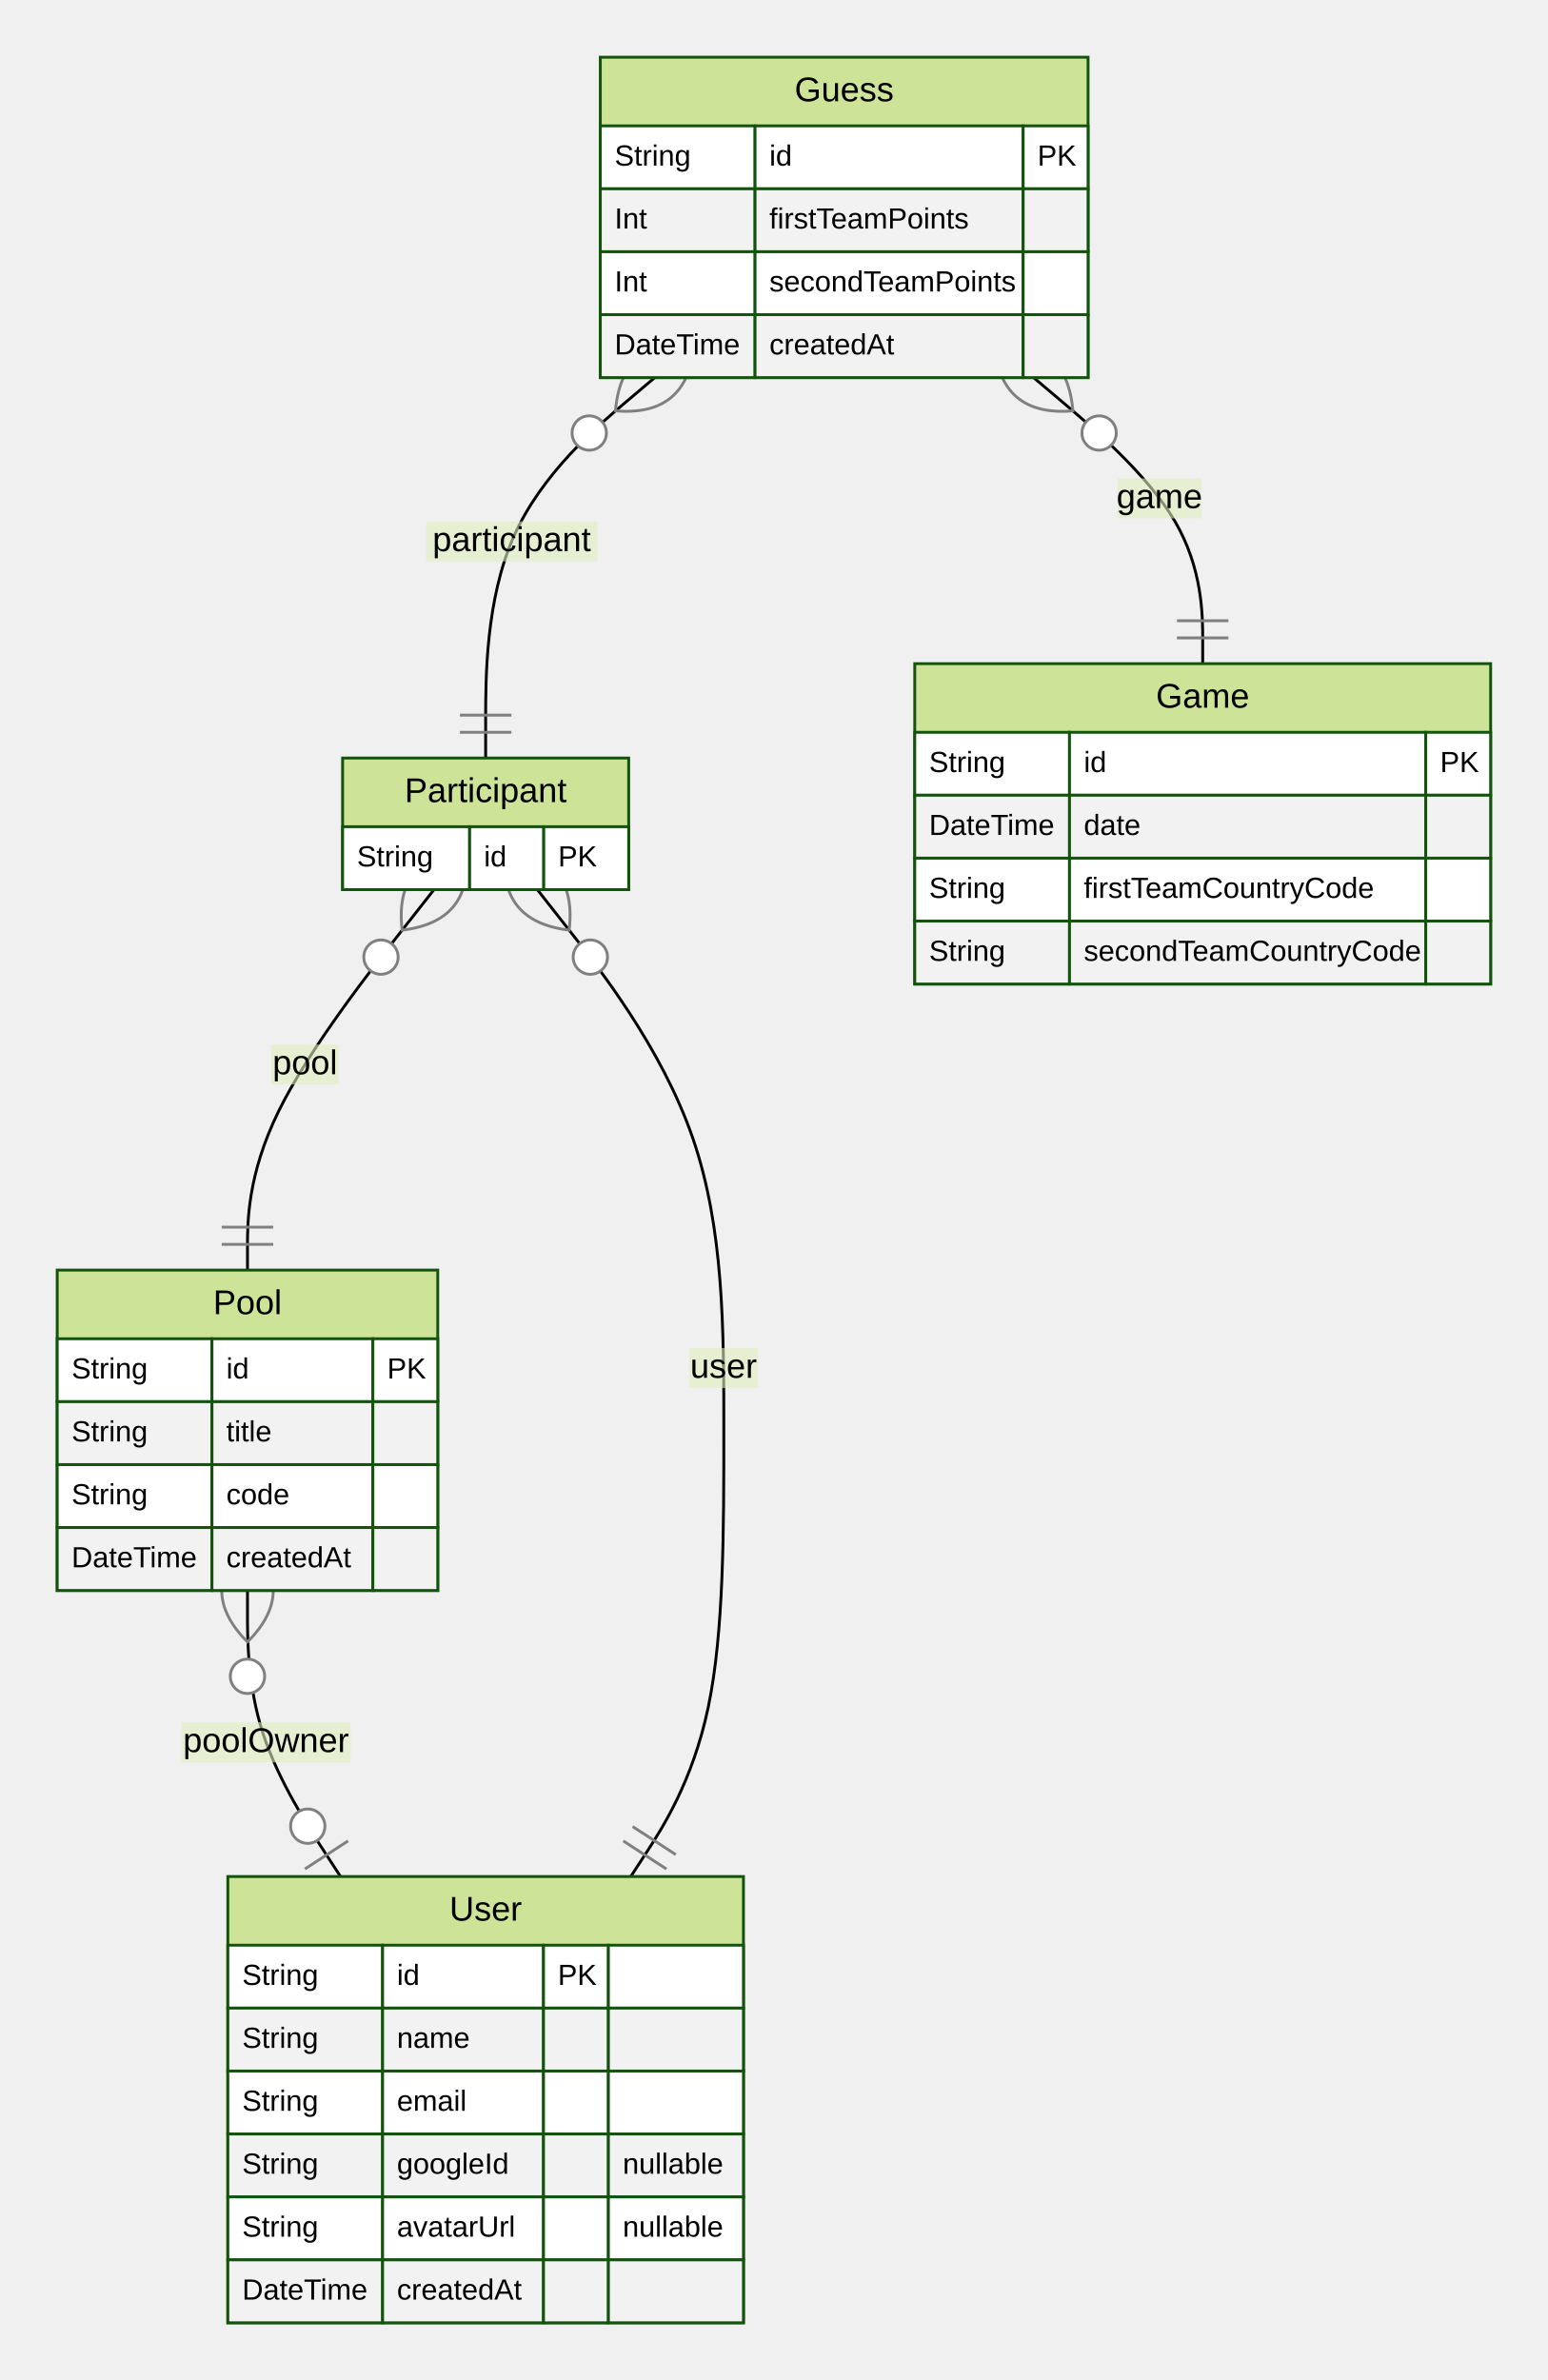
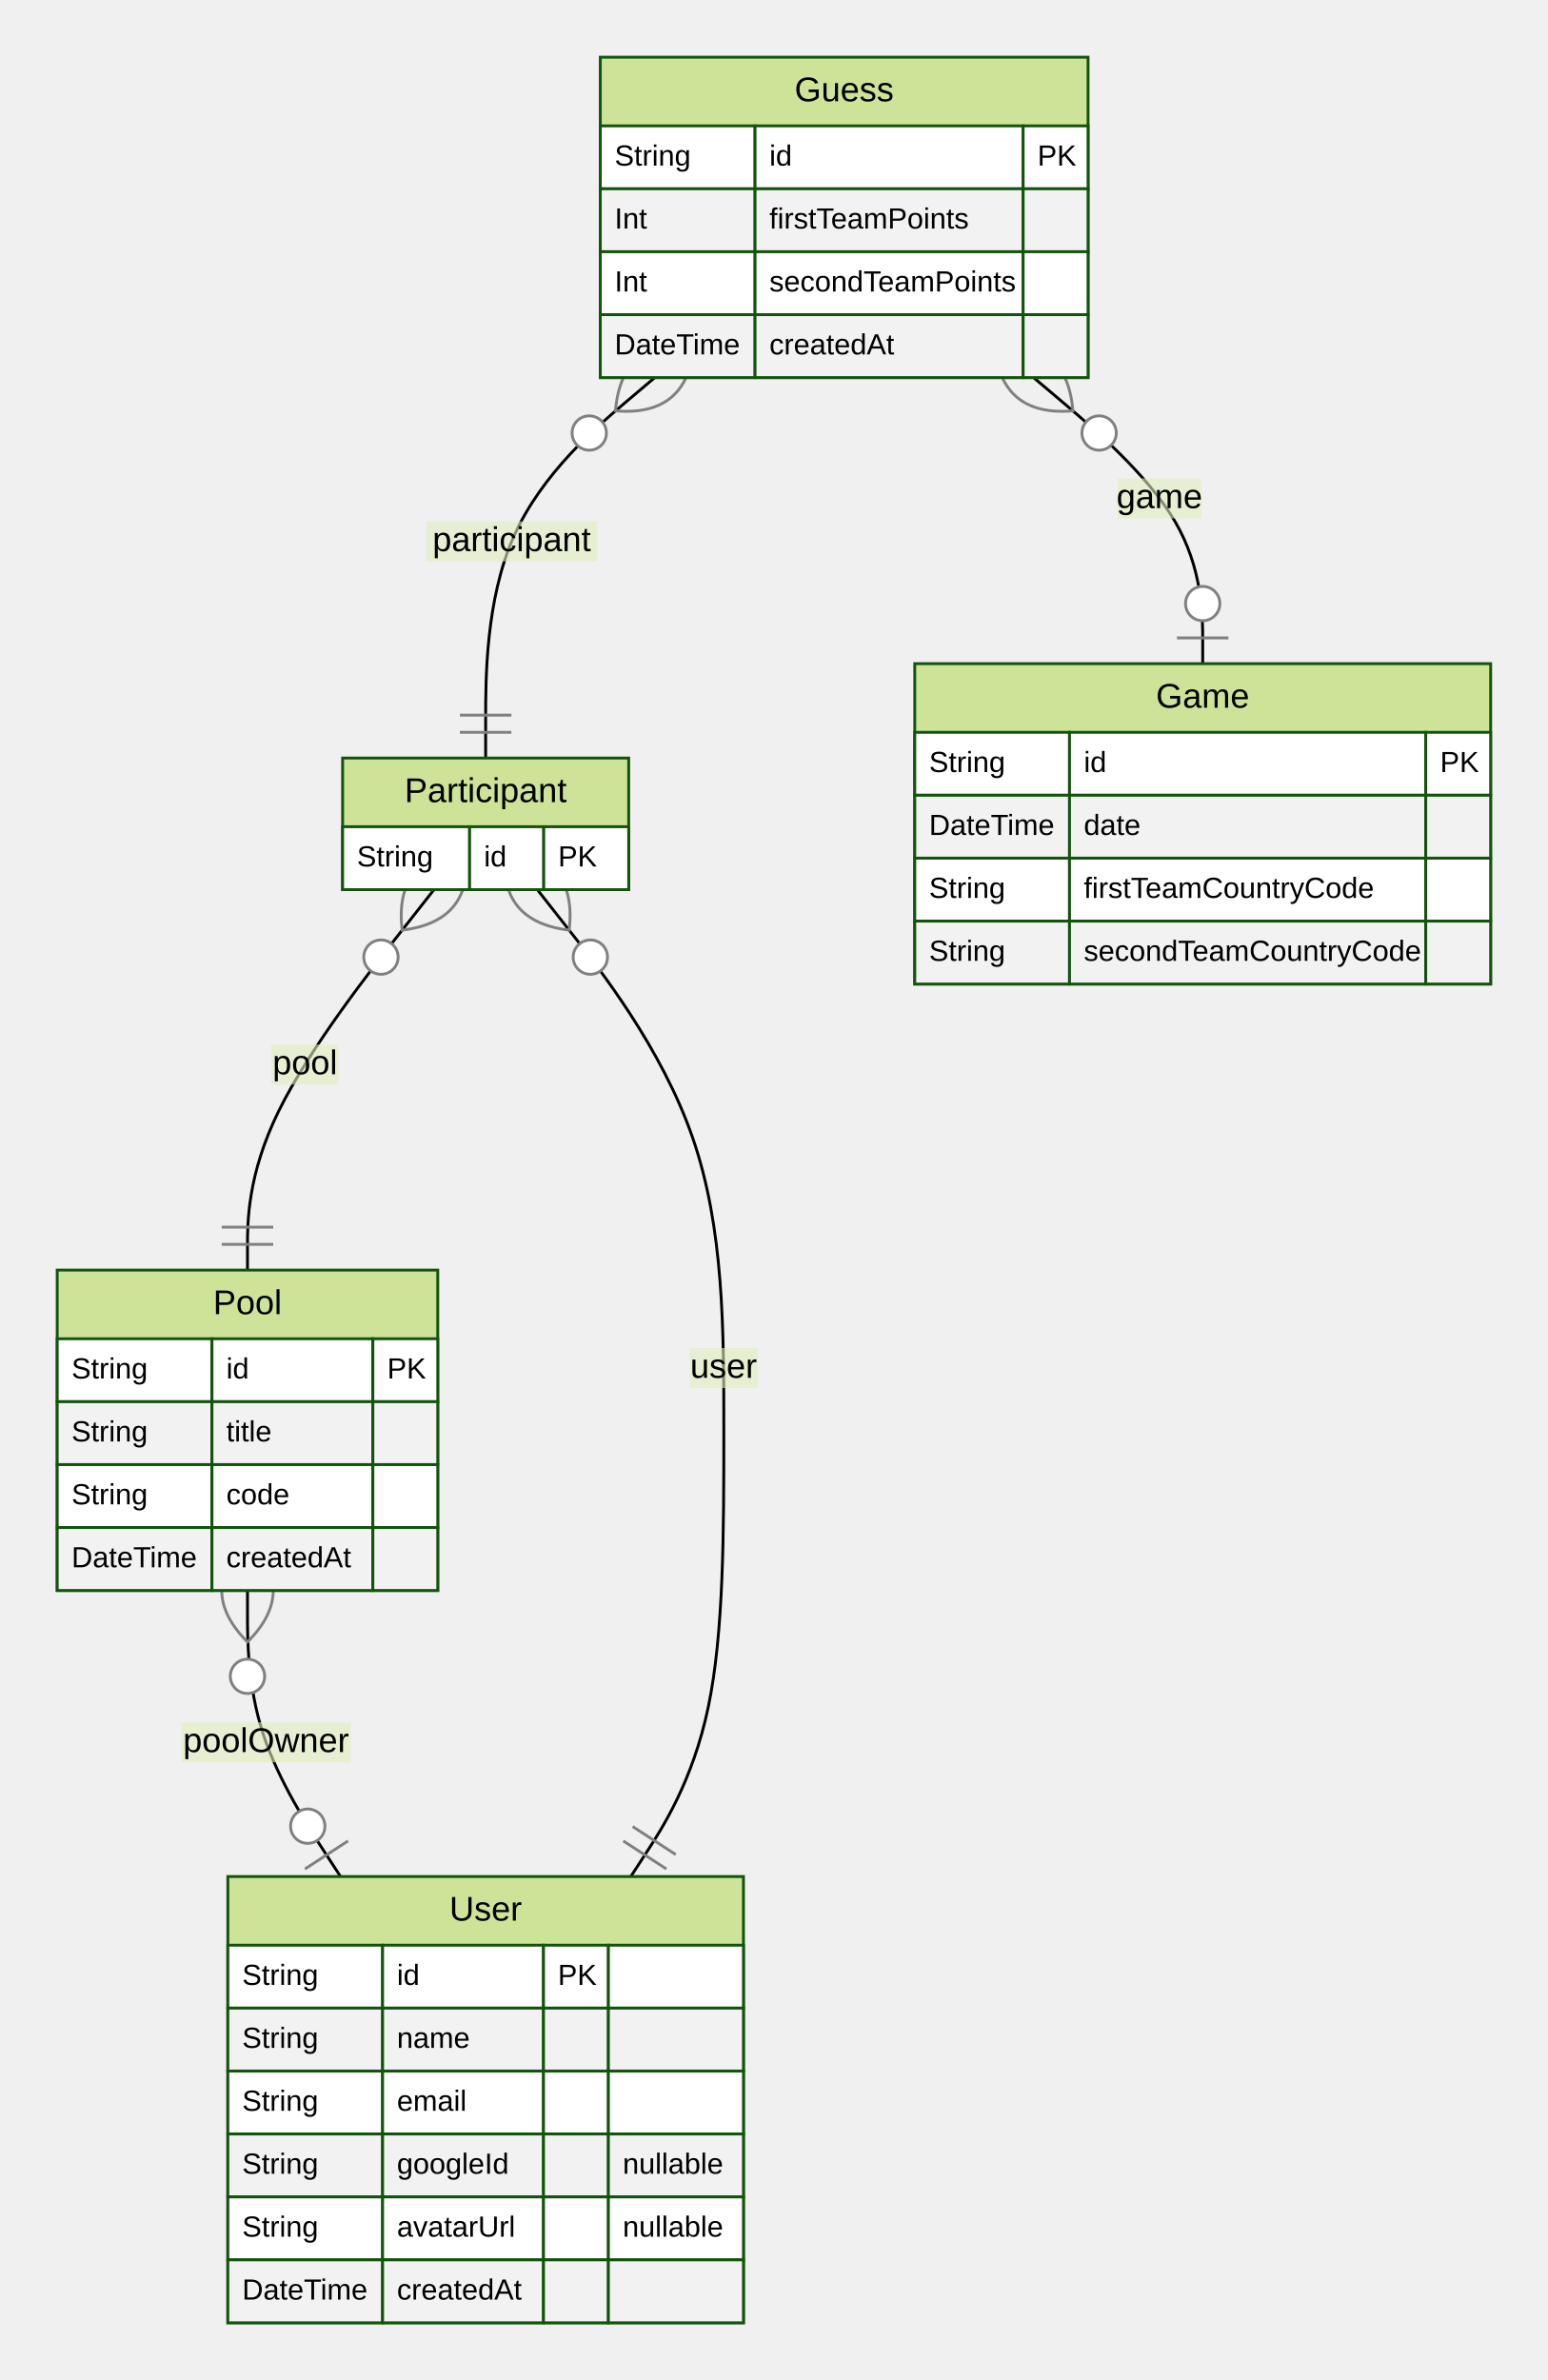
<svg xmlns="http://www.w3.org/2000/svg" aria-labelledby="chart-title-mermaid-0 chart-desc-mermaid-0" role="img" viewBox="0 0 541.082 832" style="max-width: 541.082px; background-color: white;" width="100%" id="mermaid-0">
  <style>#mermaid-0 {font-family:"trebuchet ms",verdana,arial,sans-serif;font-size:16px;fill:#000000;}#mermaid-0 .error-icon{fill:#552222;}#mermaid-0 .error-text{fill:#552222;stroke:#552222;}#mermaid-0 .edge-thickness-normal{stroke-width:2px;}#mermaid-0 .edge-thickness-thick{stroke-width:3.5px;}#mermaid-0 .edge-pattern-solid{stroke-dasharray:0;}#mermaid-0 .edge-pattern-dashed{stroke-dasharray:3;}#mermaid-0 .edge-pattern-dotted{stroke-dasharray:2;}#mermaid-0 .marker{fill:#000000;stroke:#000000;}#mermaid-0 .marker.cross{stroke:#000000;}#mermaid-0 svg{font-family:"trebuchet ms",verdana,arial,sans-serif;font-size:16px;}#mermaid-0 .entityBox{fill:#cde498;stroke:#13540c;}#mermaid-0 .attributeBoxOdd{fill:#ffffff;stroke:#13540c;}#mermaid-0 .attributeBoxEven{fill:#f2f2f2;stroke:#13540c;}#mermaid-0 .relationshipLabelBox{fill:hsl(78.158, 58.462%, 84.51%);opacity:0.7;background-color:hsl(78.158, 58.462%, 84.51%);}#mermaid-0 .relationshipLabelBox rect{opacity:0.5;}#mermaid-0 .relationshipLine{stroke:#000000;}#mermaid-0 :root{--mermaid-font-family:"trebuchet ms",verdana,arial,sans-serif;}</style>
  <g />
  <defs>
    <marker orient="auto" markerHeight="18" markerWidth="18" refY="9" refX="0" id="ONLY_ONE_START">
      <path d="M9,0 L9,18 M15,0 L15,18" fill="none" stroke="gray" />
    </marker>
  </defs>
  <defs>
    <marker orient="auto" markerHeight="18" markerWidth="18" refY="9" refX="18" id="ONLY_ONE_END">
      <path d="M3,0 L3,18 M9,0 L9,18" fill="none" stroke="gray" />
    </marker>
  </defs>
  <defs>
    <marker orient="auto" markerHeight="18" markerWidth="30" refY="9" refX="0" id="ZERO_OR_ONE_START">
      <circle r="6" cy="9" cx="21" fill="white" stroke="gray" />
      <path d="M9,0 L9,18" fill="none" stroke="gray" />
    </marker>
  </defs>
  <defs>
    <marker orient="auto" markerHeight="18" markerWidth="30" refY="9" refX="30" id="ZERO_OR_ONE_END">
      <circle r="6" cy="9" cx="9" fill="white" stroke="gray" />
      <path d="M21,0 L21,18" fill="none" stroke="gray" />
    </marker>
  </defs>
  <defs>
    <marker orient="auto" markerHeight="36" markerWidth="45" refY="18" refX="18" id="ONE_OR_MORE_START">
      <path d="M0,18 Q 18,0 36,18 Q 18,36 0,18 M42,9 L42,27" fill="none" stroke="gray" />
    </marker>
  </defs>
  <defs>
    <marker orient="auto" markerHeight="36" markerWidth="45" refY="18" refX="27" id="ONE_OR_MORE_END">
      <path d="M3,9 L3,27 M9,18 Q27,0 45,18 Q27,36 9,18" fill="none" stroke="gray" />
    </marker>
  </defs>
  <defs>
    <marker orient="auto" markerHeight="36" markerWidth="57" refY="18" refX="18" id="ZERO_OR_MORE_START">
      <circle r="6" cy="18" cx="48" fill="white" stroke="gray" />
      <path d="M0,18 Q18,0 36,18 Q18,36 0,18" fill="none" stroke="gray" />
    </marker>
  </defs>
  <defs>
    <marker orient="auto" markerHeight="36" markerWidth="57" refY="18" refX="39" id="ZERO_OR_MORE_END">
      <circle r="6" cy="18" cx="9" fill="white" stroke="gray" />
      <path d="M21,18 Q39,0 57,18 Q39,36 21,18" fill="none" stroke="gray" />
    </marker>
  </defs>
  <path marker-start="url(#ZERO_OR_MORE_START)" marker-end="url(#ZERO_OR_ONE_END)" fill="none" stroke="gray" d="M86.513,556L86.513,564.333C86.513,572.667,86.513,589.333,91.934,606C97.354,622.667,108.195,639.333,113.615,647.667L119.035,656" class="er relationshipLine" />
  <path marker-start="url(#ZERO_OR_MORE_START)" marker-end="url(#ONLY_ONE_END)" fill="none" stroke="gray" d="M187.835,311L198.7,324.833C209.565,338.667,231.296,366.333,242.161,397.833C253.026,429.333,253.026,464.667,253.026,500C253.026,535.333,253.026,570.667,247.606,596.667C242.186,622.667,231.345,639.333,225.925,647.667L220.504,656" class="er relationshipLine" />
  <path marker-start="url(#ZERO_OR_MORE_START)" marker-end="url(#ONLY_ONE_END)" fill="none" stroke="gray" d="M151.705,311L140.839,324.833C129.974,338.667,108.244,366.333,97.378,388.5C86.513,410.667,86.513,427.333,86.513,435.667L86.513,444" class="er relationshipLine" />
  <path marker-start="url(#ZERO_OR_MORE_START)" marker-end="url(#ONLY_ONE_END)" fill="none" stroke="gray" d="M228.887,132L219.034,140.333C209.181,148.667,189.476,165.333,179.623,187.5C169.77,209.667,169.77,237.333,169.77,251.167L169.77,265" class="er relationshipLine" />
-   <path marker-start="url(#ZERO_OR_MORE_START)" marker-end="url(#ONLY_ONE_END)" fill="none" stroke="gray" d="M361.309,132L371.162,140.333C381.015,148.667,400.72,165.333,410.573,182C420.426,198.667,420.426,215.333,420.426,223.667L420.426,232" class="er relationshipLine" />
+   <path marker-start="url(#ZERO_OR_MORE_START)" marker-end="url(#ZERO_OR_ONE_END)" fill="none" stroke="gray" d="M361.309,132L371.162,140.333C381.015,148.667,400.72,165.333,410.573,182C420.426,198.667,420.426,215.333,420.426,223.667L420.426,232" class="er relationshipLine" />
  <g transform="translate(20,444 )" id="Pool">
    <rect height="112" width="133.026" y="0" x="0" stroke="gray" fill-opacity="100%" fill="honeydew" class="er entityBox" />
    <text transform="translate(66.51321,12)" style="font-family: &quot;trebuchet ms&quot;, verdana, arial, sans-serif;; font-size: 12px" text-anchor="middle" dominant-baseline="middle" y="0" x="0" id="entity-Pool" class="er entityLabel">Pool</text>
    <rect height="22" width="54.096" y="24" x="0" stroke="gray" fill-opacity="100%" fill="honeydew" class="er attributeBoxOdd" />
    <text transform="translate(5,35)" style="font-family: &quot;trebuchet ms&quot;, verdana, arial, sans-serif;; font-size: 10.2px" text-anchor="left" dominant-baseline="middle" y="0" x="0" id="entity-Pool-attr-1-type" class="er entityLabel">String</text>
    <rect height="22" width="56.243" y="24" x="54.096" stroke="gray" fill-opacity="100%" fill="honeydew" class="er attributeBoxOdd" />
    <text transform="translate(59.09555,35)" style="font-family: &quot;trebuchet ms&quot;, verdana, arial, sans-serif;; font-size: 10.2px" text-anchor="left" dominant-baseline="middle" y="0" x="0" id="entity-Pool-attr-1-name" class="er entityLabel">id</text>
    <rect height="22" width="22.688" y="24" x="110.339" stroke="gray" fill-opacity="100%" fill="honeydew" class="er attributeBoxOdd" />
    <text transform="translate(115.3387,35)" style="font-family: &quot;trebuchet ms&quot;, verdana, arial, sans-serif;; font-size: 10.2px" text-anchor="left" dominant-baseline="middle" y="0" x="0" id="entity-Pool-attr-1-key" class="er entityLabel">PK</text>
    <rect height="22" width="54.096" y="46" x="0" stroke="gray" fill-opacity="100%" fill="honeydew" class="er attributeBoxEven" />
    <text transform="translate(5,57)" style="font-family: &quot;trebuchet ms&quot;, verdana, arial, sans-serif;; font-size: 10.2px" text-anchor="left" dominant-baseline="middle" y="0" x="0" id="entity-Pool-attr-2-type" class="er entityLabel">String</text>
    <rect height="22" width="56.243" y="46" x="54.096" stroke="gray" fill-opacity="100%" fill="honeydew" class="er attributeBoxEven" />
    <text transform="translate(59.09555,57)" style="font-family: &quot;trebuchet ms&quot;, verdana, arial, sans-serif;; font-size: 10.2px" text-anchor="left" dominant-baseline="middle" y="0" x="0" id="entity-Pool-attr-2-name" class="er entityLabel">title</text>
    <rect height="22" width="22.688" y="46" x="110.339" stroke="gray" fill-opacity="100%" fill="honeydew" class="er attributeBoxEven" />
    <text transform="translate(115.3387,57)" style="font-family: &quot;trebuchet ms&quot;, verdana, arial, sans-serif;; font-size: 10.2px" text-anchor="left" dominant-baseline="middle" y="0" x="0" id="entity-Pool-attr-2-key" class="er entityLabel" />
    <rect height="22" width="54.096" y="68" x="0" stroke="gray" fill-opacity="100%" fill="honeydew" class="er attributeBoxOdd" />
    <text transform="translate(5,79)" style="font-family: &quot;trebuchet ms&quot;, verdana, arial, sans-serif;; font-size: 10.2px" text-anchor="left" dominant-baseline="middle" y="0" x="0" id="entity-Pool-attr-3-type" class="er entityLabel">String</text>
    <rect height="22" width="56.243" y="68" x="54.096" stroke="gray" fill-opacity="100%" fill="honeydew" class="er attributeBoxOdd" />
    <text transform="translate(59.09555,79)" style="font-family: &quot;trebuchet ms&quot;, verdana, arial, sans-serif;; font-size: 10.2px" text-anchor="left" dominant-baseline="middle" y="0" x="0" id="entity-Pool-attr-3-name" class="er entityLabel">code</text>
    <rect height="22" width="22.688" y="68" x="110.339" stroke="gray" fill-opacity="100%" fill="honeydew" class="er attributeBoxOdd" />
    <text transform="translate(115.3387,79)" style="font-family: &quot;trebuchet ms&quot;, verdana, arial, sans-serif;; font-size: 10.2px" text-anchor="left" dominant-baseline="middle" y="0" x="0" id="entity-Pool-attr-3-key" class="er entityLabel" />
    <rect height="22" width="54.096" y="90" x="0" stroke="gray" fill-opacity="100%" fill="honeydew" class="er attributeBoxEven" />
    <text transform="translate(5,101)" style="font-family: &quot;trebuchet ms&quot;, verdana, arial, sans-serif;; font-size: 10.2px" text-anchor="left" dominant-baseline="middle" y="0" x="0" id="entity-Pool-attr-4-type" class="er entityLabel">DateTime</text>
    <rect height="22" width="56.243" y="90" x="54.096" stroke="gray" fill-opacity="100%" fill="honeydew" class="er attributeBoxEven" />
    <text transform="translate(59.09555,101)" style="font-family: &quot;trebuchet ms&quot;, verdana, arial, sans-serif;; font-size: 10.2px" text-anchor="left" dominant-baseline="middle" y="0" x="0" id="entity-Pool-attr-4-name" class="er entityLabel">createdAt</text>
    <rect height="22" width="22.688" y="90" x="110.339" stroke="gray" fill-opacity="100%" fill="honeydew" class="er attributeBoxEven" />
    <text transform="translate(115.3387,101)" style="font-family: &quot;trebuchet ms&quot;, verdana, arial, sans-serif;; font-size: 10.2px" text-anchor="left" dominant-baseline="middle" y="0" x="0" id="entity-Pool-attr-4-key" class="er entityLabel" />
  </g>
  <g transform="translate(119.7698,265 )" id="Participant">
    <rect height="46" width="100" y="0" x="0" stroke="gray" fill-opacity="100%" fill="honeydew" class="er entityBox" />
    <text transform="translate(50,12)" style="font-family: &quot;trebuchet ms&quot;, verdana, arial, sans-serif;; font-size: 12px" text-anchor="middle" dominant-baseline="middle" y="0" x="0" id="entity-Participant" class="er entityLabel">Participant</text>
    <rect height="22" width="44.399" y="24" x="0" stroke="gray" fill-opacity="100%" fill="honeydew" class="er attributeBoxOdd" />
    <text transform="translate(5,35)" style="font-family: &quot;trebuchet ms&quot;, verdana, arial, sans-serif;; font-size: 10.2px" text-anchor="left" dominant-baseline="middle" y="0" x="0" id="entity-Participant-attr-1-type" class="er entityLabel">String</text>
    <rect height="22" width="25.911" y="24" x="44.399" stroke="gray" fill-opacity="100%" fill="honeydew" class="er attributeBoxOdd" />
    <text transform="translate(49.39862,35)" style="font-family: &quot;trebuchet ms&quot;, verdana, arial, sans-serif;; font-size: 10.2px" text-anchor="left" dominant-baseline="middle" y="0" x="0" id="entity-Participant-attr-1-name" class="er entityLabel">id</text>
    <rect height="22" width="29.69" y="24" x="70.31" stroke="gray" fill-opacity="100%" fill="honeydew" class="er attributeBoxOdd" />
    <text transform="translate(75.30976,35)" style="font-family: &quot;trebuchet ms&quot;, verdana, arial, sans-serif;; font-size: 10.2px" text-anchor="left" dominant-baseline="middle" y="0" x="0" id="entity-Participant-attr-1-key" class="er entityLabel">PK</text>
  </g>
  <g transform="translate(79.65034,656 )" id="User">
    <rect height="156" width="180.239" y="0" x="0" stroke="gray" fill-opacity="100%" fill="honeydew" class="er entityBox" />
    <text transform="translate(90.11948,12)" style="font-family: &quot;trebuchet ms&quot;, verdana, arial, sans-serif;; font-size: 12px" text-anchor="middle" dominant-baseline="middle" y="0" x="0" id="entity-User" class="er entityLabel">User</text>
    <rect height="22" width="54.096" y="24" x="0" stroke="gray" fill-opacity="100%" fill="honeydew" class="er attributeBoxOdd" />
    <text transform="translate(5,35)" style="font-family: &quot;trebuchet ms&quot;, verdana, arial, sans-serif;; font-size: 10.2px" text-anchor="left" dominant-baseline="middle" y="0" x="0" id="entity-User-attr-1-type" class="er entityLabel">String</text>
    <rect height="22" width="56.243" y="24" x="54.096" stroke="gray" fill-opacity="100%" fill="honeydew" class="er attributeBoxOdd" />
    <text transform="translate(59.09555,35)" style="font-family: &quot;trebuchet ms&quot;, verdana, arial, sans-serif;; font-size: 10.2px" text-anchor="left" dominant-baseline="middle" y="0" x="0" id="entity-User-attr-1-name" class="er entityLabel">id</text>
    <rect height="22" width="22.688" y="24" x="110.339" stroke="gray" fill-opacity="100%" fill="honeydew" class="er attributeBoxOdd" />
    <text transform="translate(115.3387,35)" style="font-family: &quot;trebuchet ms&quot;, verdana, arial, sans-serif;; font-size: 10.2px" text-anchor="left" dominant-baseline="middle" y="0" x="0" id="entity-User-attr-1-key" class="er entityLabel">PK</text>
    <rect height="22" width="47.213" y="24" x="133.026" stroke="gray" fill-opacity="100%" fill="honeydew" class="er attributeBoxOdd" />
    <text transform="translate(138.0264,35)" style="font-family: &quot;trebuchet ms&quot;, verdana, arial, sans-serif;; font-size: 10.2px" text-anchor="left" dominant-baseline="middle" y="0" x="0" id="entity-User-attr-1-comment" class="er entityLabel" />
    <rect height="22" width="54.096" y="46" x="0" stroke="gray" fill-opacity="100%" fill="honeydew" class="er attributeBoxEven" />
    <text transform="translate(5,57)" style="font-family: &quot;trebuchet ms&quot;, verdana, arial, sans-serif;; font-size: 10.2px" text-anchor="left" dominant-baseline="middle" y="0" x="0" id="entity-User-attr-2-type" class="er entityLabel">String</text>
    <rect height="22" width="56.243" y="46" x="54.096" stroke="gray" fill-opacity="100%" fill="honeydew" class="er attributeBoxEven" />
    <text transform="translate(59.09555,57)" style="font-family: &quot;trebuchet ms&quot;, verdana, arial, sans-serif;; font-size: 10.2px" text-anchor="left" dominant-baseline="middle" y="0" x="0" id="entity-User-attr-2-name" class="er entityLabel">name</text>
    <rect height="22" width="22.688" y="46" x="110.339" stroke="gray" fill-opacity="100%" fill="honeydew" class="er attributeBoxEven" />
    <text transform="translate(115.3387,57)" style="font-family: &quot;trebuchet ms&quot;, verdana, arial, sans-serif;; font-size: 10.2px" text-anchor="left" dominant-baseline="middle" y="0" x="0" id="entity-User-attr-2-key" class="er entityLabel" />
    <rect height="22" width="47.213" y="46" x="133.026" stroke="gray" fill-opacity="100%" fill="honeydew" class="er attributeBoxEven" />
    <text transform="translate(138.0264,57)" style="font-family: &quot;trebuchet ms&quot;, verdana, arial, sans-serif;; font-size: 10.2px" text-anchor="left" dominant-baseline="middle" y="0" x="0" id="entity-User-attr-2-comment" class="er entityLabel" />
    <rect height="22" width="54.096" y="68" x="0" stroke="gray" fill-opacity="100%" fill="honeydew" class="er attributeBoxOdd" />
    <text transform="translate(5,79)" style="font-family: &quot;trebuchet ms&quot;, verdana, arial, sans-serif;; font-size: 10.2px" text-anchor="left" dominant-baseline="middle" y="0" x="0" id="entity-User-attr-3-type" class="er entityLabel">String</text>
    <rect height="22" width="56.243" y="68" x="54.096" stroke="gray" fill-opacity="100%" fill="honeydew" class="er attributeBoxOdd" />
    <text transform="translate(59.09555,79)" style="font-family: &quot;trebuchet ms&quot;, verdana, arial, sans-serif;; font-size: 10.2px" text-anchor="left" dominant-baseline="middle" y="0" x="0" id="entity-User-attr-3-name" class="er entityLabel">email</text>
    <rect height="22" width="22.688" y="68" x="110.339" stroke="gray" fill-opacity="100%" fill="honeydew" class="er attributeBoxOdd" />
    <text transform="translate(115.3387,79)" style="font-family: &quot;trebuchet ms&quot;, verdana, arial, sans-serif;; font-size: 10.2px" text-anchor="left" dominant-baseline="middle" y="0" x="0" id="entity-User-attr-3-key" class="er entityLabel" />
    <rect height="22" width="47.213" y="68" x="133.026" stroke="gray" fill-opacity="100%" fill="honeydew" class="er attributeBoxOdd" />
    <text transform="translate(138.0264,79)" style="font-family: &quot;trebuchet ms&quot;, verdana, arial, sans-serif;; font-size: 10.2px" text-anchor="left" dominant-baseline="middle" y="0" x="0" id="entity-User-attr-3-comment" class="er entityLabel" />
    <rect height="22" width="54.096" y="90" x="0" stroke="gray" fill-opacity="100%" fill="honeydew" class="er attributeBoxEven" />
    <text transform="translate(5,101)" style="font-family: &quot;trebuchet ms&quot;, verdana, arial, sans-serif;; font-size: 10.2px" text-anchor="left" dominant-baseline="middle" y="0" x="0" id="entity-User-attr-4-type" class="er entityLabel">String</text>
    <rect height="22" width="56.243" y="90" x="54.096" stroke="gray" fill-opacity="100%" fill="honeydew" class="er attributeBoxEven" />
    <text transform="translate(59.09555,101)" style="font-family: &quot;trebuchet ms&quot;, verdana, arial, sans-serif;; font-size: 10.2px" text-anchor="left" dominant-baseline="middle" y="0" x="0" id="entity-User-attr-4-name" class="er entityLabel">googleId</text>
    <rect height="22" width="22.688" y="90" x="110.339" stroke="gray" fill-opacity="100%" fill="honeydew" class="er attributeBoxEven" />
    <text transform="translate(115.3387,101)" style="font-family: &quot;trebuchet ms&quot;, verdana, arial, sans-serif;; font-size: 10.2px" text-anchor="left" dominant-baseline="middle" y="0" x="0" id="entity-User-attr-4-key" class="er entityLabel" />
    <rect height="22" width="47.213" y="90" x="133.026" stroke="gray" fill-opacity="100%" fill="honeydew" class="er attributeBoxEven" />
    <text transform="translate(138.0264,101)" style="font-family: &quot;trebuchet ms&quot;, verdana, arial, sans-serif;; font-size: 10.2px" text-anchor="left" dominant-baseline="middle" y="0" x="0" id="entity-User-attr-4-comment" class="er entityLabel">nullable</text>
    <rect height="22" width="54.096" y="112" x="0" stroke="gray" fill-opacity="100%" fill="honeydew" class="er attributeBoxOdd" />
    <text transform="translate(5,123)" style="font-family: &quot;trebuchet ms&quot;, verdana, arial, sans-serif;; font-size: 10.2px" text-anchor="left" dominant-baseline="middle" y="0" x="0" id="entity-User-attr-5-type" class="er entityLabel">String</text>
    <rect height="22" width="56.243" y="112" x="54.096" stroke="gray" fill-opacity="100%" fill="honeydew" class="er attributeBoxOdd" />
    <text transform="translate(59.09555,123)" style="font-family: &quot;trebuchet ms&quot;, verdana, arial, sans-serif;; font-size: 10.2px" text-anchor="left" dominant-baseline="middle" y="0" x="0" id="entity-User-attr-5-name" class="er entityLabel">avatarUrl</text>
    <rect height="22" width="22.688" y="112" x="110.339" stroke="gray" fill-opacity="100%" fill="honeydew" class="er attributeBoxOdd" />
    <text transform="translate(115.3387,123)" style="font-family: &quot;trebuchet ms&quot;, verdana, arial, sans-serif;; font-size: 10.2px" text-anchor="left" dominant-baseline="middle" y="0" x="0" id="entity-User-attr-5-key" class="er entityLabel" />
    <rect height="22" width="47.213" y="112" x="133.026" stroke="gray" fill-opacity="100%" fill="honeydew" class="er attributeBoxOdd" />
    <text transform="translate(138.0264,123)" style="font-family: &quot;trebuchet ms&quot;, verdana, arial, sans-serif;; font-size: 10.2px" text-anchor="left" dominant-baseline="middle" y="0" x="0" id="entity-User-attr-5-comment" class="er entityLabel">nullable</text>
    <rect height="22" width="54.096" y="134" x="0" stroke="gray" fill-opacity="100%" fill="honeydew" class="er attributeBoxEven" />
    <text transform="translate(5,145)" style="font-family: &quot;trebuchet ms&quot;, verdana, arial, sans-serif;; font-size: 10.2px" text-anchor="left" dominant-baseline="middle" y="0" x="0" id="entity-User-attr-6-type" class="er entityLabel">DateTime</text>
    <rect height="22" width="56.243" y="134" x="54.096" stroke="gray" fill-opacity="100%" fill="honeydew" class="er attributeBoxEven" />
    <text transform="translate(59.09555,145)" style="font-family: &quot;trebuchet ms&quot;, verdana, arial, sans-serif;; font-size: 10.2px" text-anchor="left" dominant-baseline="middle" y="0" x="0" id="entity-User-attr-6-name" class="er entityLabel">createdAt</text>
    <rect height="22" width="22.688" y="134" x="110.339" stroke="gray" fill-opacity="100%" fill="honeydew" class="er attributeBoxEven" />
    <text transform="translate(115.3387,145)" style="font-family: &quot;trebuchet ms&quot;, verdana, arial, sans-serif;; font-size: 10.2px" text-anchor="left" dominant-baseline="middle" y="0" x="0" id="entity-User-attr-6-key" class="er entityLabel" />
    <rect height="22" width="47.213" y="134" x="133.026" stroke="gray" fill-opacity="100%" fill="honeydew" class="er attributeBoxEven" />
    <text transform="translate(138.0264,145)" style="font-family: &quot;trebuchet ms&quot;, verdana, arial, sans-serif;; font-size: 10.2px" text-anchor="left" dominant-baseline="middle" y="0" x="0" id="entity-User-attr-6-comment" class="er entityLabel" />
  </g>
  <g transform="translate(319.7698,232 )" id="Game">
    <rect height="112" width="201.312" y="0" x="0" stroke="gray" fill-opacity="100%" fill="honeydew" class="er entityBox" />
    <text transform="translate(100.6562,12)" style="font-family: &quot;trebuchet ms&quot;, verdana, arial, sans-serif;; font-size: 12px" text-anchor="middle" dominant-baseline="middle" y="0" x="0" id="entity-Game" class="er entityLabel">Game</text>
    <rect height="22" width="54.096" y="24" x="0" stroke="gray" fill-opacity="100%" fill="honeydew" class="er attributeBoxOdd" />
    <text transform="translate(5,35)" style="font-family: &quot;trebuchet ms&quot;, verdana, arial, sans-serif;; font-size: 10.2px" text-anchor="left" dominant-baseline="middle" y="0" x="0" id="entity-Game-attr-1-type" class="er entityLabel">String</text>
    <rect height="22" width="124.529" y="24" x="54.096" stroke="gray" fill-opacity="100%" fill="honeydew" class="er attributeBoxOdd" />
    <text transform="translate(59.09555,35)" style="font-family: &quot;trebuchet ms&quot;, verdana, arial, sans-serif;; font-size: 10.2px" text-anchor="left" dominant-baseline="middle" y="0" x="0" id="entity-Game-attr-1-name" class="er entityLabel">id</text>
    <rect height="22" width="22.688" y="24" x="178.625" stroke="gray" fill-opacity="100%" fill="honeydew" class="er attributeBoxOdd" />
    <text transform="translate(183.6248,35)" style="font-family: &quot;trebuchet ms&quot;, verdana, arial, sans-serif;; font-size: 10.2px" text-anchor="left" dominant-baseline="middle" y="0" x="0" id="entity-Game-attr-1-key" class="er entityLabel">PK</text>
    <rect height="22" width="54.096" y="46" x="0" stroke="gray" fill-opacity="100%" fill="honeydew" class="er attributeBoxEven" />
    <text transform="translate(5,57)" style="font-family: &quot;trebuchet ms&quot;, verdana, arial, sans-serif;; font-size: 10.2px" text-anchor="left" dominant-baseline="middle" y="0" x="0" id="entity-Game-attr-2-type" class="er entityLabel">DateTime</text>
    <rect height="22" width="124.529" y="46" x="54.096" stroke="gray" fill-opacity="100%" fill="honeydew" class="er attributeBoxEven" />
    <text transform="translate(59.09555,57)" style="font-family: &quot;trebuchet ms&quot;, verdana, arial, sans-serif;; font-size: 10.2px" text-anchor="left" dominant-baseline="middle" y="0" x="0" id="entity-Game-attr-2-name" class="er entityLabel">date</text>
    <rect height="22" width="22.688" y="46" x="178.625" stroke="gray" fill-opacity="100%" fill="honeydew" class="er attributeBoxEven" />
    <text transform="translate(183.6248,57)" style="font-family: &quot;trebuchet ms&quot;, verdana, arial, sans-serif;; font-size: 10.2px" text-anchor="left" dominant-baseline="middle" y="0" x="0" id="entity-Game-attr-2-key" class="er entityLabel" />
    <rect height="22" width="54.096" y="68" x="0" stroke="gray" fill-opacity="100%" fill="honeydew" class="er attributeBoxOdd" />
    <text transform="translate(5,79)" style="font-family: &quot;trebuchet ms&quot;, verdana, arial, sans-serif;; font-size: 10.2px" text-anchor="left" dominant-baseline="middle" y="0" x="0" id="entity-Game-attr-3-type" class="er entityLabel">String</text>
    <rect height="22" width="124.529" y="68" x="54.096" stroke="gray" fill-opacity="100%" fill="honeydew" class="er attributeBoxOdd" />
    <text transform="translate(59.09555,79)" style="font-family: &quot;trebuchet ms&quot;, verdana, arial, sans-serif;; font-size: 10.2px" text-anchor="left" dominant-baseline="middle" y="0" x="0" id="entity-Game-attr-3-name" class="er entityLabel">firstTeamCountryCode</text>
    <rect height="22" width="22.688" y="68" x="178.625" stroke="gray" fill-opacity="100%" fill="honeydew" class="er attributeBoxOdd" />
    <text transform="translate(183.6248,79)" style="font-family: &quot;trebuchet ms&quot;, verdana, arial, sans-serif;; font-size: 10.2px" text-anchor="left" dominant-baseline="middle" y="0" x="0" id="entity-Game-attr-3-key" class="er entityLabel" />
    <rect height="22" width="54.096" y="90" x="0" stroke="gray" fill-opacity="100%" fill="honeydew" class="er attributeBoxEven" />
    <text transform="translate(5,101)" style="font-family: &quot;trebuchet ms&quot;, verdana, arial, sans-serif;; font-size: 10.2px" text-anchor="left" dominant-baseline="middle" y="0" x="0" id="entity-Game-attr-4-type" class="er entityLabel">String</text>
    <rect height="22" width="124.529" y="90" x="54.096" stroke="gray" fill-opacity="100%" fill="honeydew" class="er attributeBoxEven" />
    <text transform="translate(59.09555,101)" style="font-family: &quot;trebuchet ms&quot;, verdana, arial, sans-serif;; font-size: 10.2px" text-anchor="left" dominant-baseline="middle" y="0" x="0" id="entity-Game-attr-4-name" class="er entityLabel">secondTeamCountryCode</text>
    <rect height="22" width="22.688" y="90" x="178.625" stroke="gray" fill-opacity="100%" fill="honeydew" class="er attributeBoxEven" />
    <text transform="translate(183.6248,101)" style="font-family: &quot;trebuchet ms&quot;, verdana, arial, sans-serif;; font-size: 10.2px" text-anchor="left" dominant-baseline="middle" y="0" x="0" id="entity-Game-attr-4-key" class="er entityLabel" />
  </g>
  <g transform="translate(209.8457,20 )" id="Guess">
    <rect height="112" width="170.504" y="0" x="0" stroke="gray" fill-opacity="100%" fill="honeydew" class="er entityBox" />
    <text transform="translate(85.2522,12)" style="font-family: &quot;trebuchet ms&quot;, verdana, arial, sans-serif;; font-size: 12px" text-anchor="middle" dominant-baseline="middle" y="0" x="0" id="entity-Guess" class="er entityLabel">Guess</text>
    <rect height="22" width="54.096" y="24" x="0" stroke="gray" fill-opacity="100%" fill="honeydew" class="er attributeBoxOdd" />
    <text transform="translate(5,35)" style="font-family: &quot;trebuchet ms&quot;, verdana, arial, sans-serif;; font-size: 10.2px" text-anchor="left" dominant-baseline="middle" y="0" x="0" id="entity-Guess-attr-1-type" class="er entityLabel">String</text>
    <rect height="22" width="93.721" y="24" x="54.096" stroke="gray" fill-opacity="100%" fill="honeydew" class="er attributeBoxOdd" />
    <text transform="translate(59.09555,35)" style="font-family: &quot;trebuchet ms&quot;, verdana, arial, sans-serif;; font-size: 10.2px" text-anchor="left" dominant-baseline="middle" y="0" x="0" id="entity-Guess-attr-1-name" class="er entityLabel">id</text>
    <rect height="22" width="22.688" y="24" x="147.817" stroke="gray" fill-opacity="100%" fill="honeydew" class="er attributeBoxOdd" />
    <text transform="translate(152.8167,35)" style="font-family: &quot;trebuchet ms&quot;, verdana, arial, sans-serif;; font-size: 10.2px" text-anchor="left" dominant-baseline="middle" y="0" x="0" id="entity-Guess-attr-1-key" class="er entityLabel">PK</text>
    <rect height="22" width="54.096" y="46" x="0" stroke="gray" fill-opacity="100%" fill="honeydew" class="er attributeBoxEven" />
    <text transform="translate(5,57)" style="font-family: &quot;trebuchet ms&quot;, verdana, arial, sans-serif;; font-size: 10.2px" text-anchor="left" dominant-baseline="middle" y="0" x="0" id="entity-Guess-attr-2-type" class="er entityLabel">Int</text>
    <rect height="22" width="93.721" y="46" x="54.096" stroke="gray" fill-opacity="100%" fill="honeydew" class="er attributeBoxEven" />
    <text transform="translate(59.09555,57)" style="font-family: &quot;trebuchet ms&quot;, verdana, arial, sans-serif;; font-size: 10.2px" text-anchor="left" dominant-baseline="middle" y="0" x="0" id="entity-Guess-attr-2-name" class="er entityLabel">firstTeamPoints</text>
    <rect height="22" width="22.688" y="46" x="147.817" stroke="gray" fill-opacity="100%" fill="honeydew" class="er attributeBoxEven" />
    <text transform="translate(152.8167,57)" style="font-family: &quot;trebuchet ms&quot;, verdana, arial, sans-serif;; font-size: 10.2px" text-anchor="left" dominant-baseline="middle" y="0" x="0" id="entity-Guess-attr-2-key" class="er entityLabel" />
    <rect height="22" width="54.096" y="68" x="0" stroke="gray" fill-opacity="100%" fill="honeydew" class="er attributeBoxOdd" />
    <text transform="translate(5,79)" style="font-family: &quot;trebuchet ms&quot;, verdana, arial, sans-serif;; font-size: 10.2px" text-anchor="left" dominant-baseline="middle" y="0" x="0" id="entity-Guess-attr-3-type" class="er entityLabel">Int</text>
    <rect height="22" width="93.721" y="68" x="54.096" stroke="gray" fill-opacity="100%" fill="honeydew" class="er attributeBoxOdd" />
    <text transform="translate(59.09555,79)" style="font-family: &quot;trebuchet ms&quot;, verdana, arial, sans-serif;; font-size: 10.2px" text-anchor="left" dominant-baseline="middle" y="0" x="0" id="entity-Guess-attr-3-name" class="er entityLabel">secondTeamPoints</text>
    <rect height="22" width="22.688" y="68" x="147.817" stroke="gray" fill-opacity="100%" fill="honeydew" class="er attributeBoxOdd" />
    <text transform="translate(152.8167,79)" style="font-family: &quot;trebuchet ms&quot;, verdana, arial, sans-serif;; font-size: 10.2px" text-anchor="left" dominant-baseline="middle" y="0" x="0" id="entity-Guess-attr-3-key" class="er entityLabel" />
    <rect height="22" width="54.096" y="90" x="0" stroke="gray" fill-opacity="100%" fill="honeydew" class="er attributeBoxEven" />
    <text transform="translate(5,101)" style="font-family: &quot;trebuchet ms&quot;, verdana, arial, sans-serif;; font-size: 10.2px" text-anchor="left" dominant-baseline="middle" y="0" x="0" id="entity-Guess-attr-4-type" class="er entityLabel">DateTime</text>
    <rect height="22" width="93.721" y="90" x="54.096" stroke="gray" fill-opacity="100%" fill="honeydew" class="er attributeBoxEven" />
    <text transform="translate(59.09555,101)" style="font-family: &quot;trebuchet ms&quot;, verdana, arial, sans-serif;; font-size: 10.2px" text-anchor="left" dominant-baseline="middle" y="0" x="0" id="entity-Guess-attr-4-name" class="er entityLabel">createdAt</text>
    <rect height="22" width="22.688" y="90" x="147.817" stroke="gray" fill-opacity="100%" fill="honeydew" class="er attributeBoxEven" />
    <text transform="translate(152.8167,101)" style="font-family: &quot;trebuchet ms&quot;, verdana, arial, sans-serif;; font-size: 10.2px" text-anchor="left" dominant-baseline="middle" y="0" x="0" id="entity-Guess-attr-4-key" class="er entityLabel" />
  </g>
  <rect fill-opacity="85%" fill="white" height="14" width="59.221" y="602.078" x="63.384" class="er relationshipLabelBox" />
  <text style="font-family: &quot;trebuchet ms&quot;, verdana, arial, sans-serif;; font-size: 12px" dominant-baseline="middle" text-anchor="middle" y="609.078" x="92.994" id="rel1" class="er relationshipLabel">poolOwner</text>
  <rect fill-opacity="85%" fill="white" height="14" width="23.959" y="471.248" x="240.952" class="er relationshipLabelBox" />
  <text style="font-family: &quot;trebuchet ms&quot;, verdana, arial, sans-serif;; font-size: 12px" dominant-baseline="middle" text-anchor="middle" y="478.248" x="252.932" id="rel2" class="er relationshipLabel">user</text>
  <rect fill-opacity="85%" fill="white" height="14" width="23.564" y="365.133" x="94.824" class="er relationshipLabelBox" />
  <text style="font-family: &quot;trebuchet ms&quot;, verdana, arial, sans-serif;; font-size: 12px" dominant-baseline="middle" text-anchor="middle" y="372.133" x="106.606" id="rel3" class="er relationshipLabel">pool</text>
  <rect fill-opacity="85%" fill="white" height="14" width="59.744" y="182.256" x="148.995" class="er relationshipLabelBox" />
  <text style="font-family: &quot;trebuchet ms&quot;, verdana, arial, sans-serif;; font-size: 12px" dominant-baseline="middle" text-anchor="middle" y="189.256" x="178.867" id="rel4" class="er relationshipLabel">participant</text>
  <rect fill-opacity="85%" fill="white" height="14" width="29.289" y="167.222" x="390.665" class="er relationshipLabelBox" />
  <text style="font-family: &quot;trebuchet ms&quot;, verdana, arial, sans-serif;; font-size: 12px" dominant-baseline="middle" text-anchor="middle" y="174.222" x="405.31" id="rel5" class="er relationshipLabel">game</text>
</svg>
